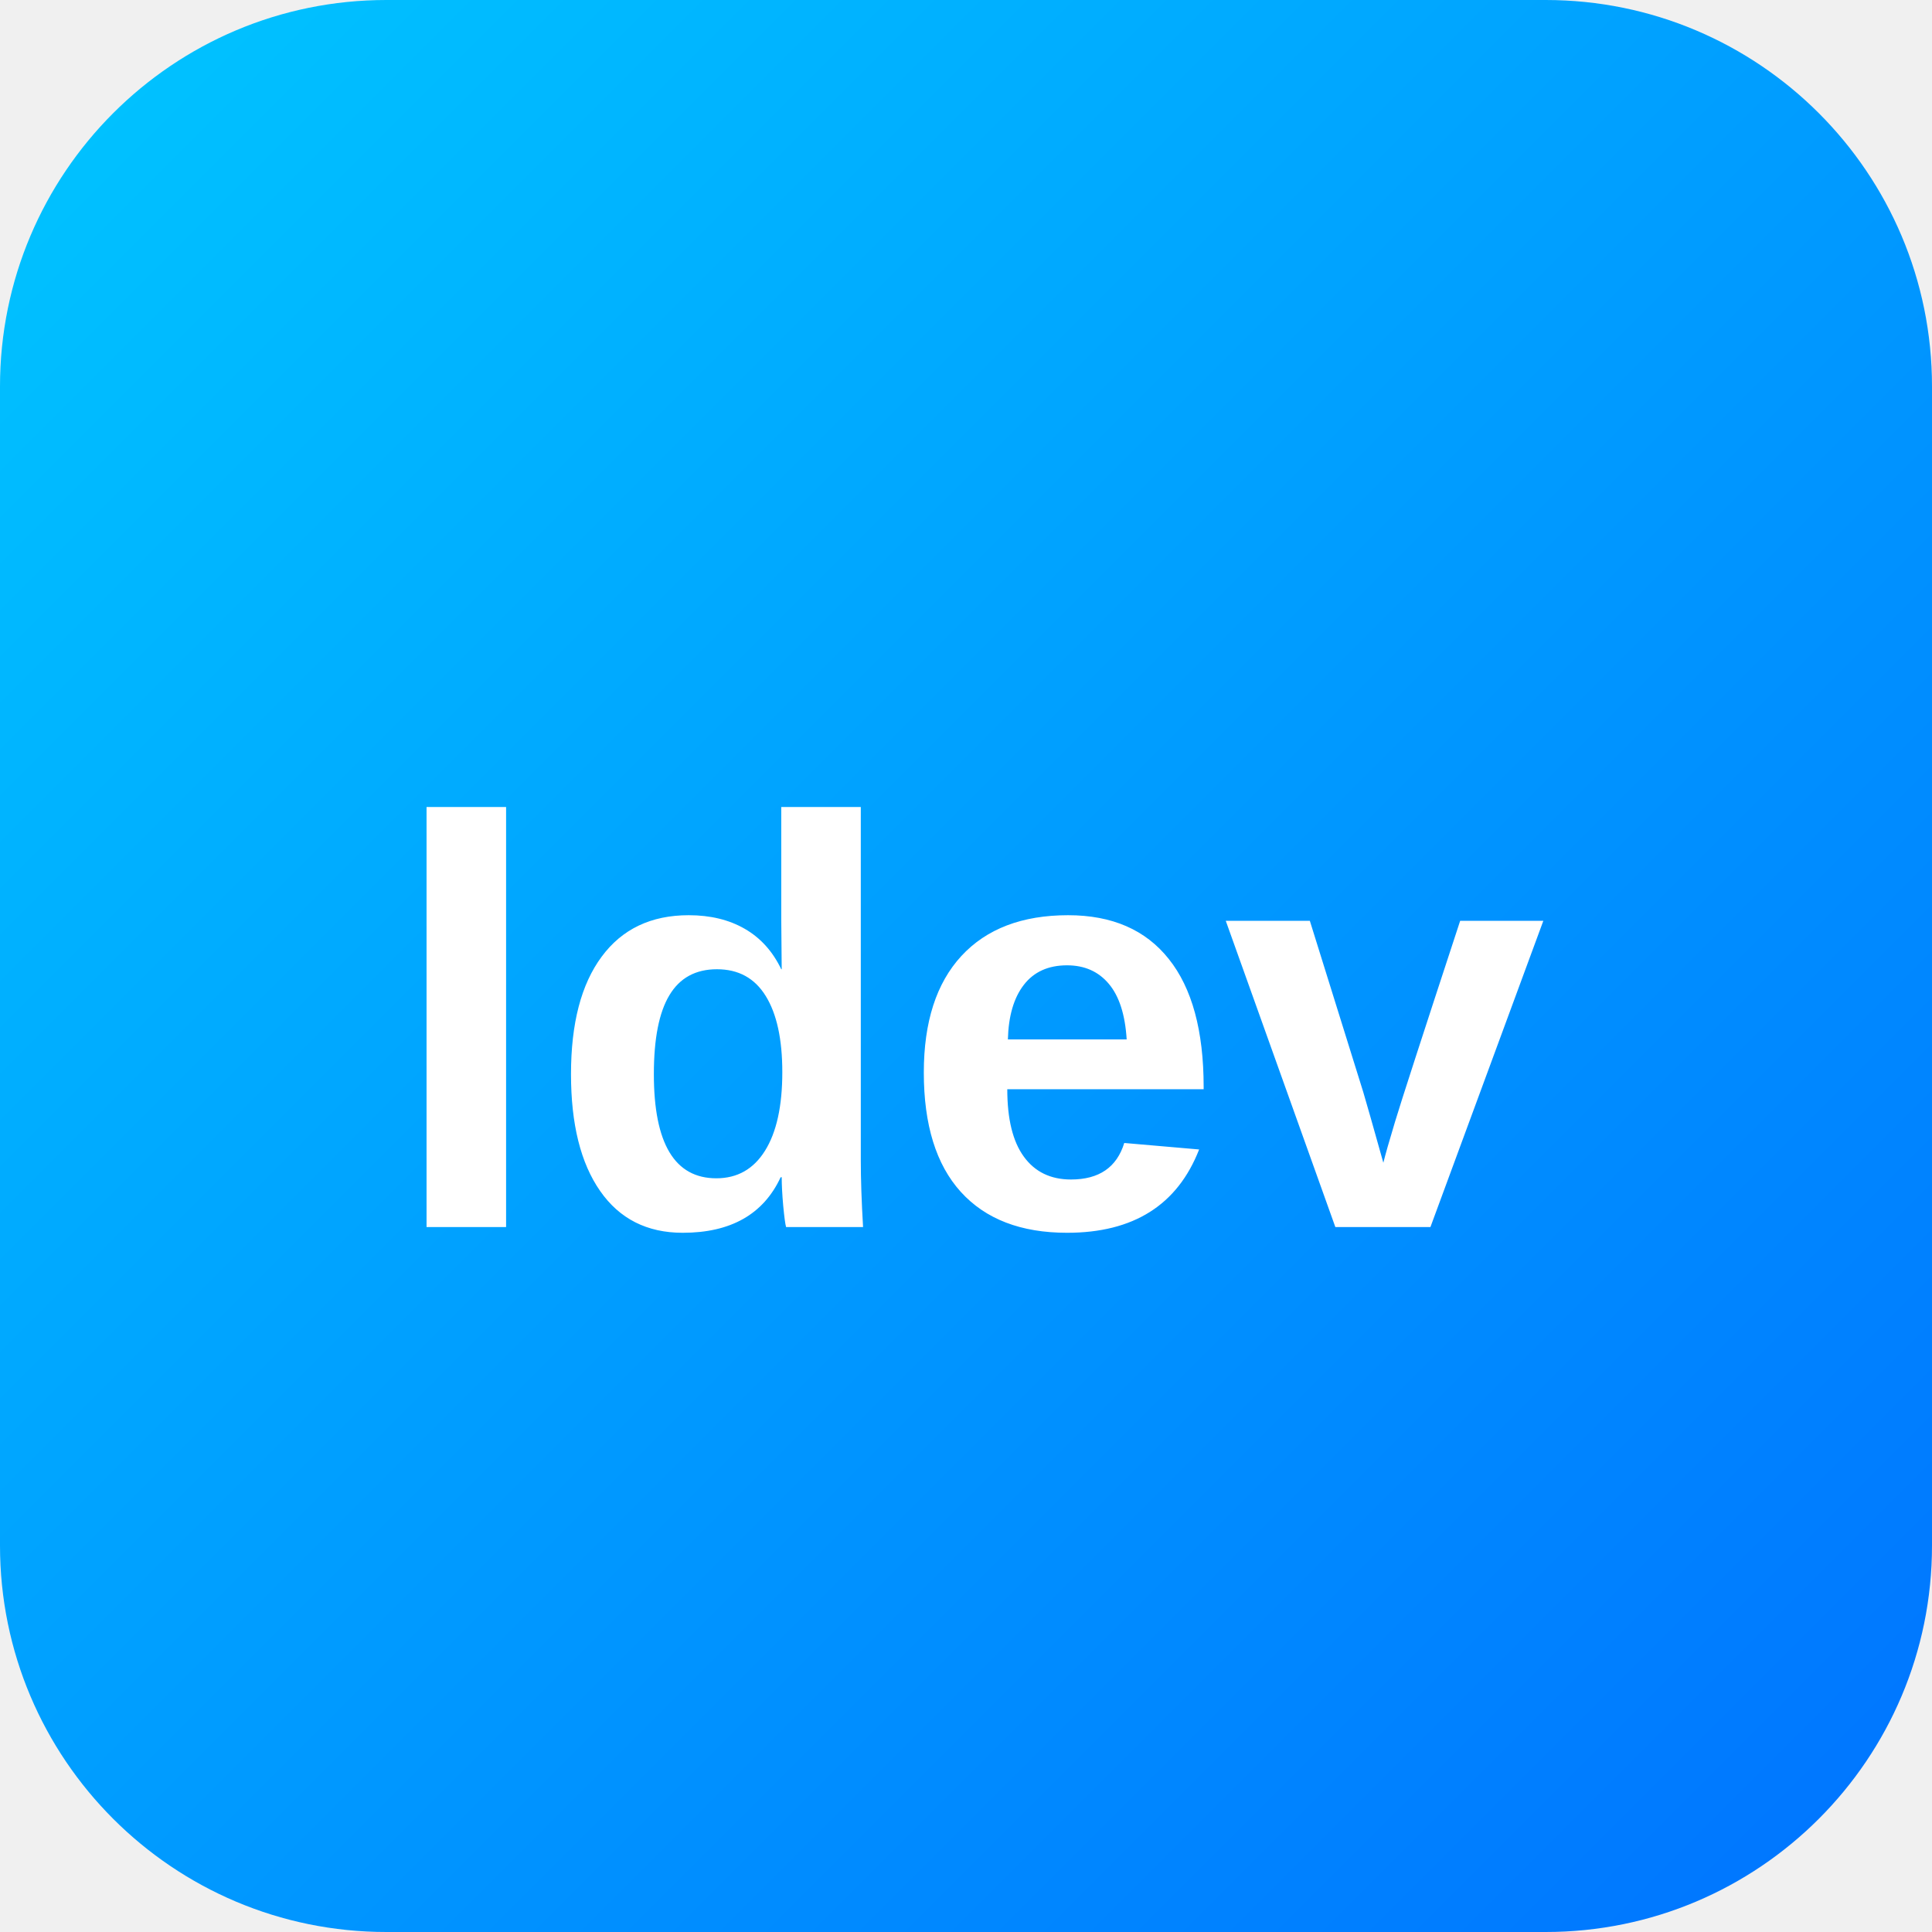
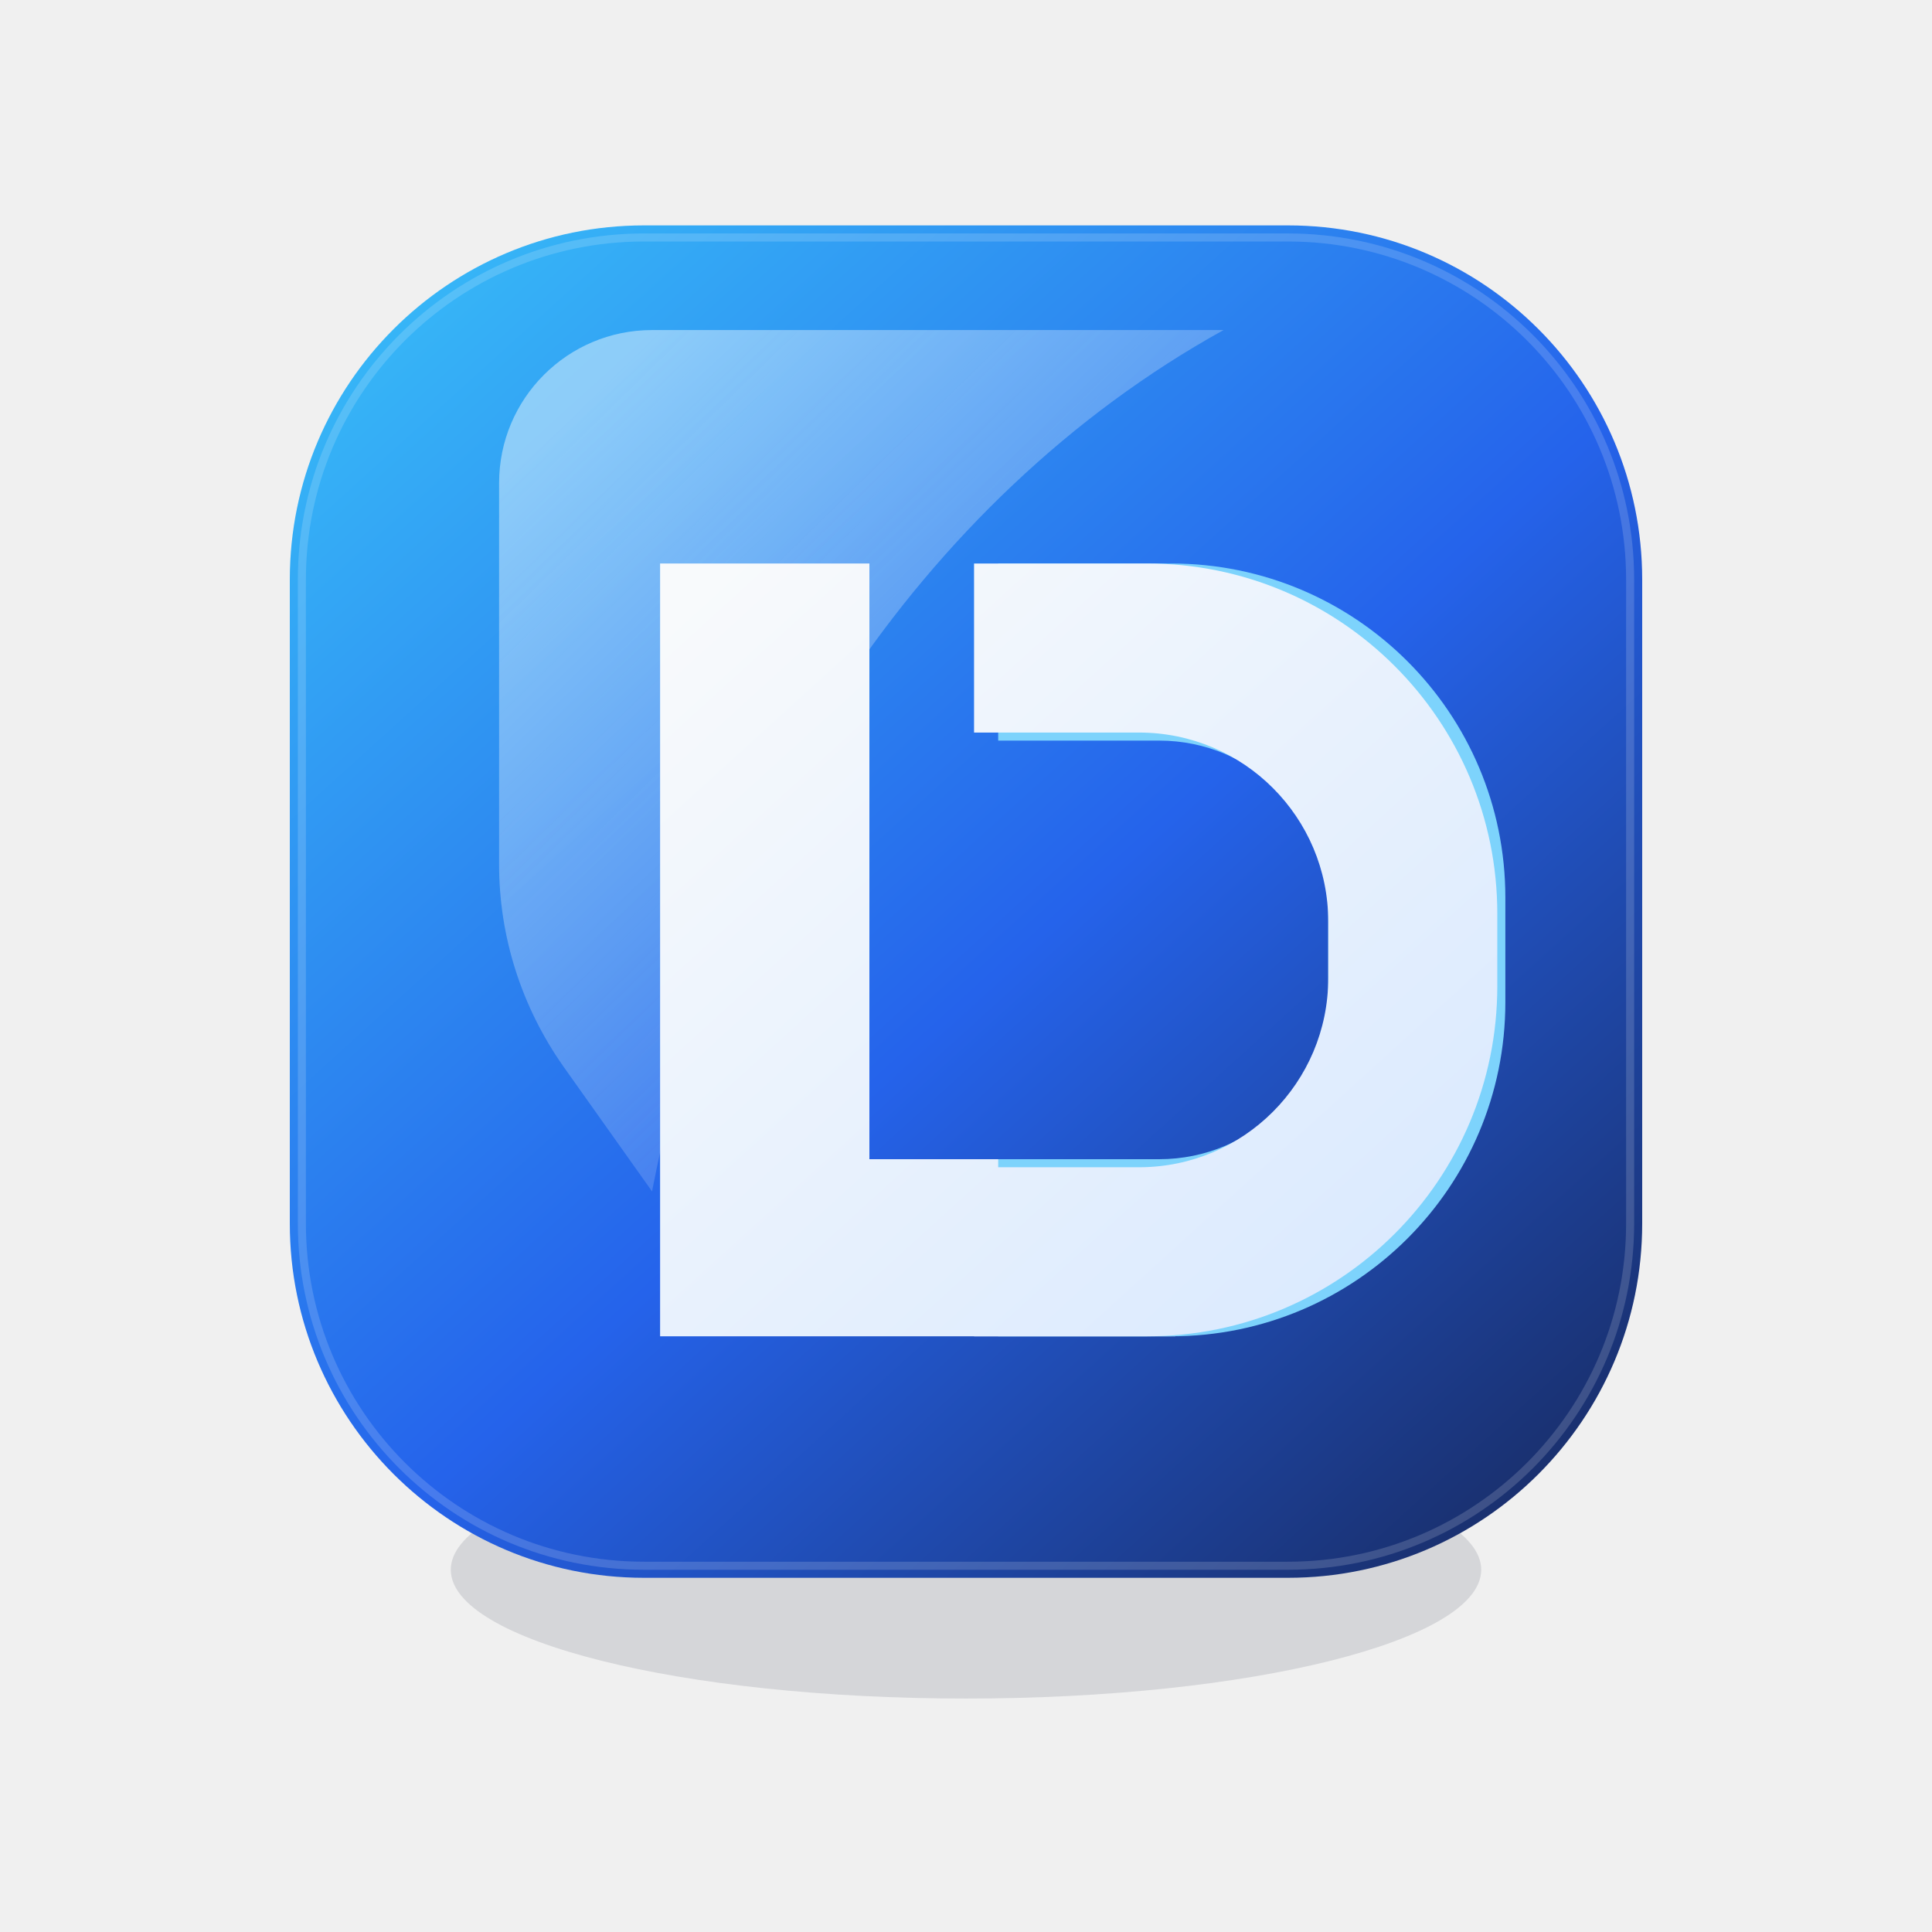
- <svg xmlns="http://www.w3.org/2000/svg" width="200" height="200" viewBox="0 0 200 200">
+ <svg xmlns="http://www.w3.org/2000/svg" width="240" height="240" viewBox="0 0 240 240" fill="none">
  <defs>
-     <linearGradient id="grad1" x1="0%" y1="0%" x2="100%" y2="100%">
-       <stop offset="0%" style="stop-color:#00c6ff;stop-opacity:1" />
-       <stop offset="100%" style="stop-color:#0072ff;stop-opacity:1" />
+     <linearGradient id="bg" x1="40" y1="34" x2="196" y2="206" gradientUnits="userSpaceOnUse">
+       <stop offset="0" stop-color="#38BDF8" />
+       <stop offset="0.52" stop-color="#2563EB" />
+       <stop offset="1" stop-color="#172554" />
+     </linearGradient>
+     <linearGradient id="sheen" x1="70" y1="52" x2="154" y2="138" gradientUnits="userSpaceOnUse">
+       <stop offset="0" stop-color="#FFFFFF" stop-opacity="0.88" />
+       <stop offset="1" stop-color="#BFDBFE" stop-opacity="0.08" />
+     </linearGradient>
+     <linearGradient id="letter" x1="88" y1="72" x2="168" y2="160" gradientUnits="userSpaceOnUse">
+       <stop offset="0" stop-color="#F8FAFC" />
+       <stop offset="1" stop-color="#DBEAFE" />
    </linearGradient>
  </defs>
-   <rect width="200" height="200" rx="40" fill="url(#grad1)" />
-   <text x="50%" y="55%" font-family="Arial, sans-serif" font-size="60" font-weight="bold" fill="white" text-anchor="middle" dominant-baseline="middle">ldev</text>
+   <ellipse cx="120" cy="195" rx="64" ry="16" fill="#0F172A" fill-opacity="0.12" />
+   <rect x="36" y="28" width="168" height="168" rx="44" fill="url(#bg)" />
+   <rect x="37.5" y="29.5" width="165" height="165" rx="42.5" stroke="#FFFFFF" stroke-opacity="0.16" />
+   <path d="M62 60C62 49.507 70.507 41 81 41H152C133 51.5 117 67 105 85C94 101.5 86 122.5 81 148L70 132.5C64.8 125.1 62 116.4 62 107.4V60Z" fill="url(#sheen)" fill-opacity="0.5" />
+   <path d="M82 70H108V144H146V166H82V70Z" fill="url(#letter)" />
+   <path d="M124 70H145.5C168.42 70 187 88.58 187 111.5V124.5C187 147.42 168.42 166 145.5 166H124V144H144C155.598 144 165 134.598 165 123V113C165 101.402 155.598 92 144 92H124V70Z" fill="#7DD3FC" />
+   <path d="M121 70H142.5C166.524 70 186 89.476 186 113.5V122.5C186 146.524 166.524 166 142.5 166H121V145H141.5C154.479 145 165 134.479 165 121.5V114.5C165 101.521 154.479 91 141.5 91H121V70Z" fill="url(#letter)" />
</svg>
